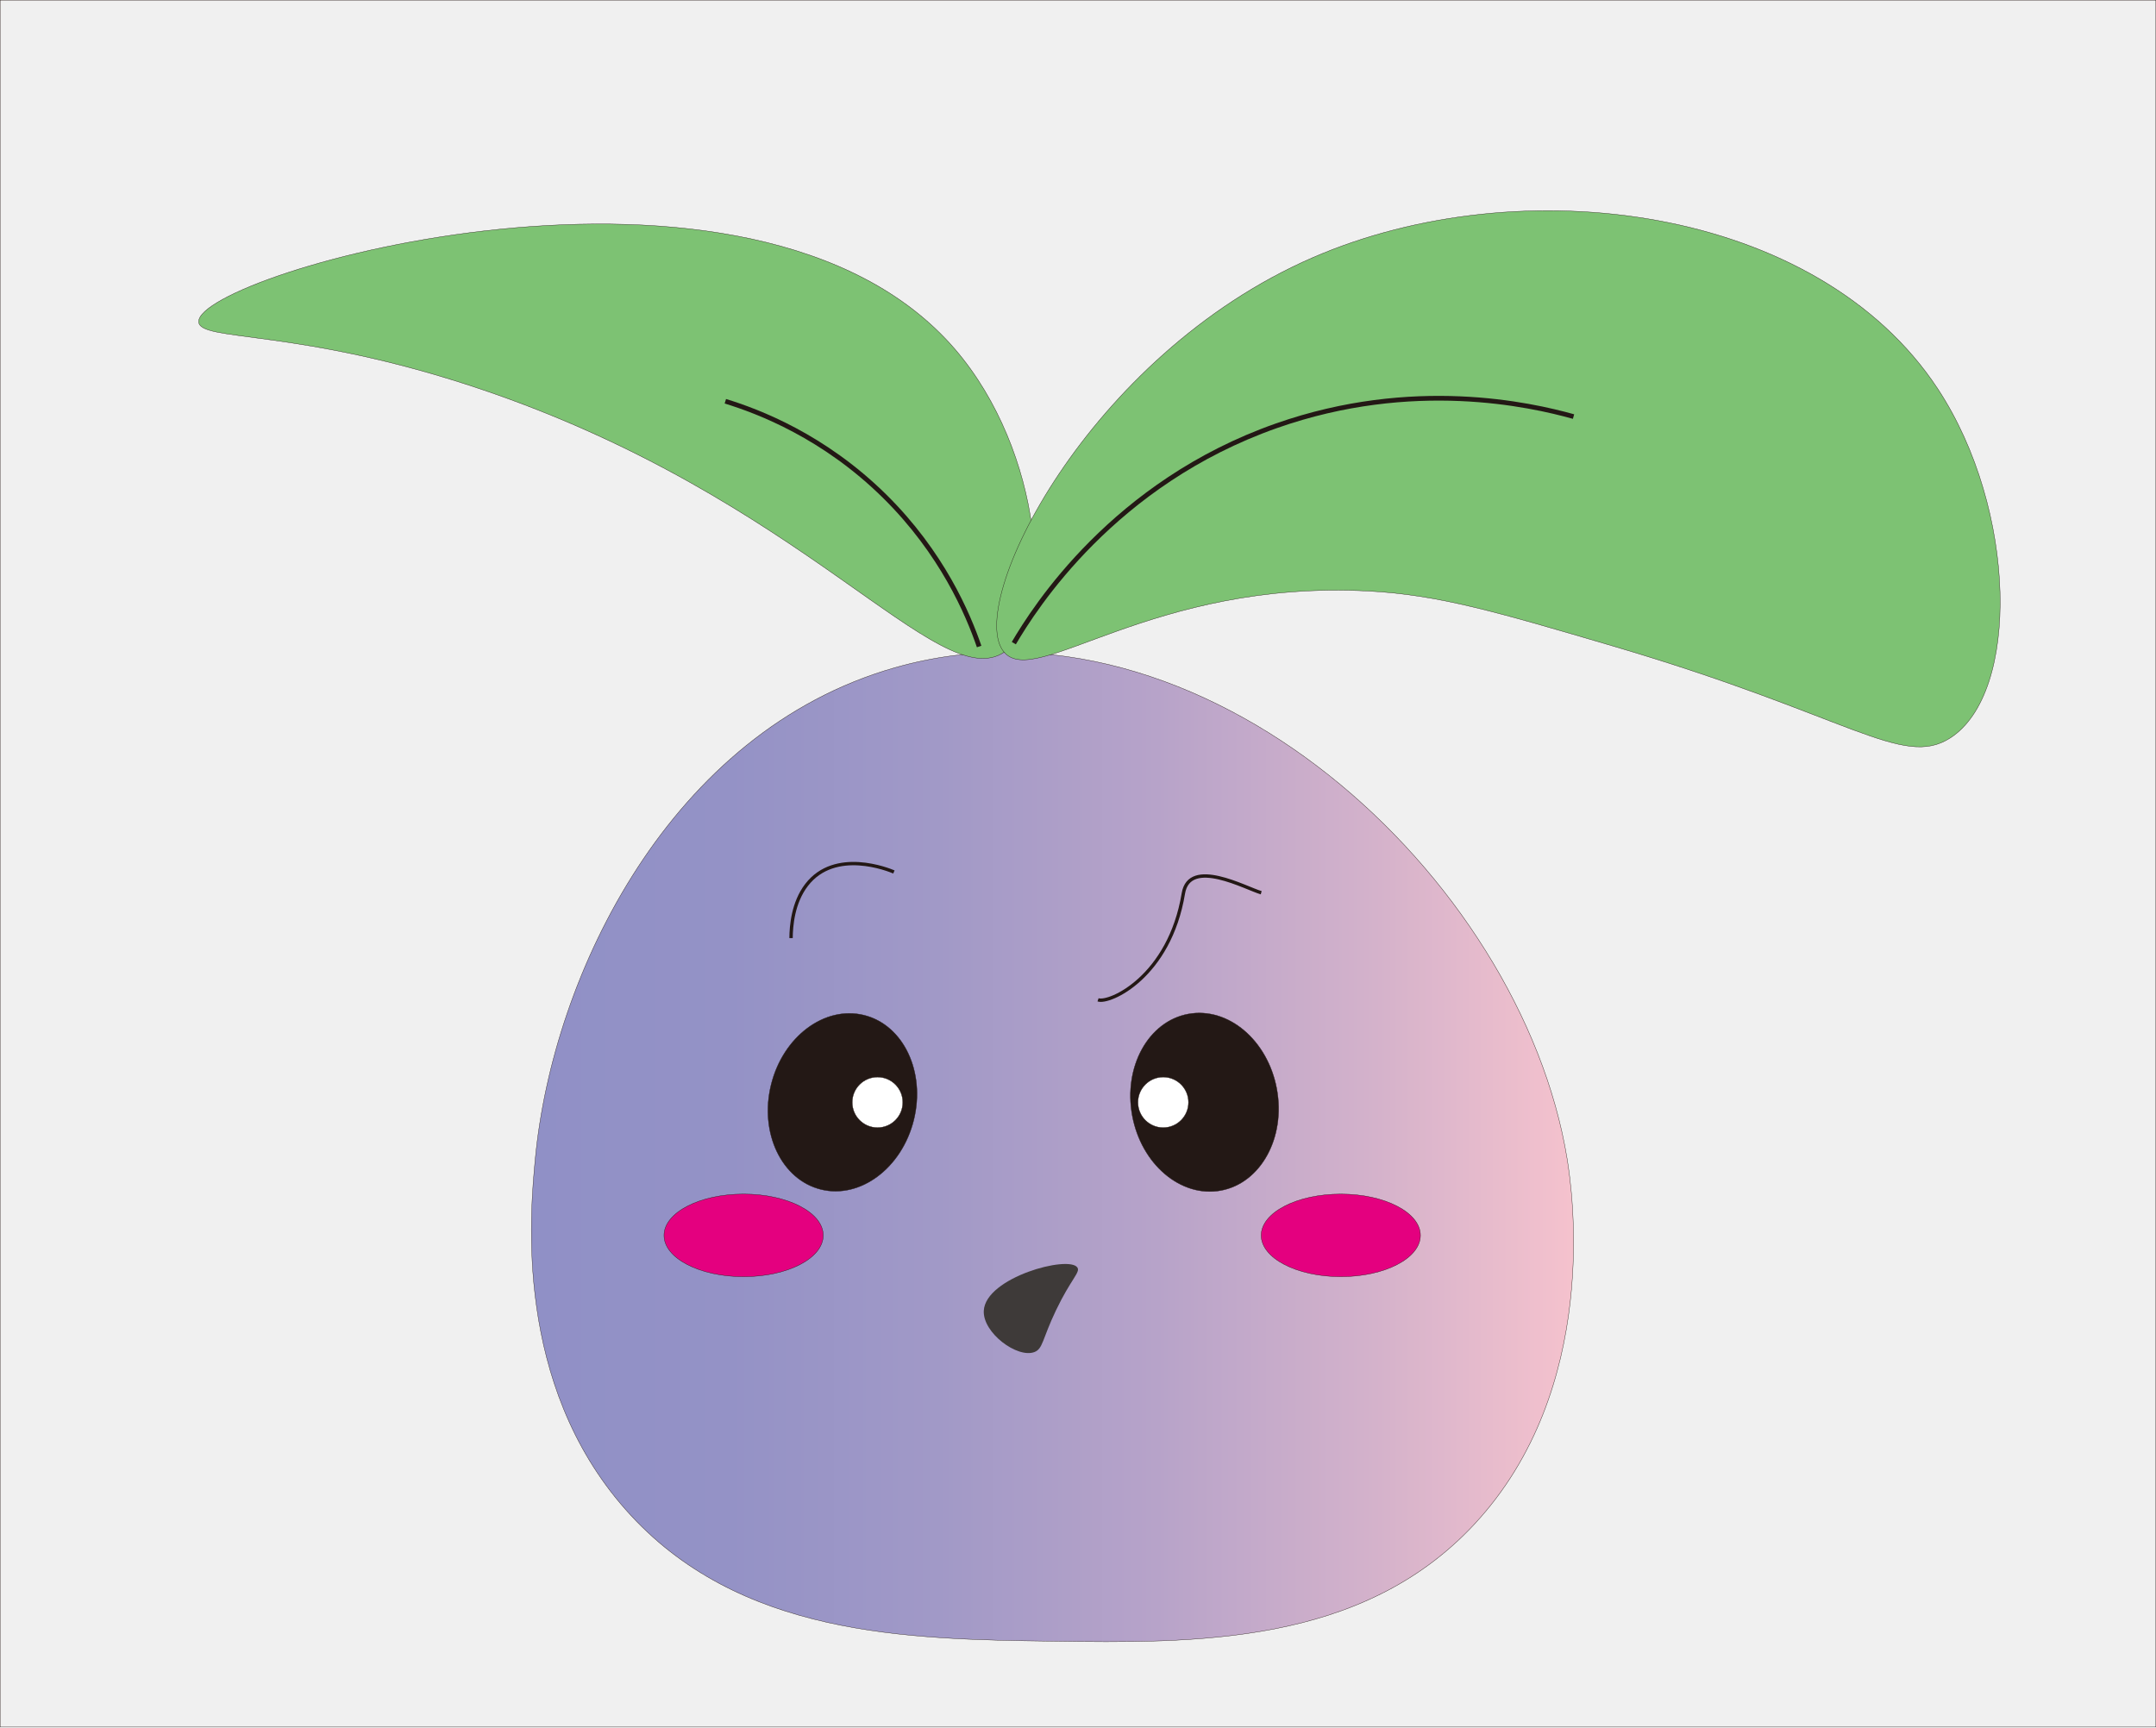
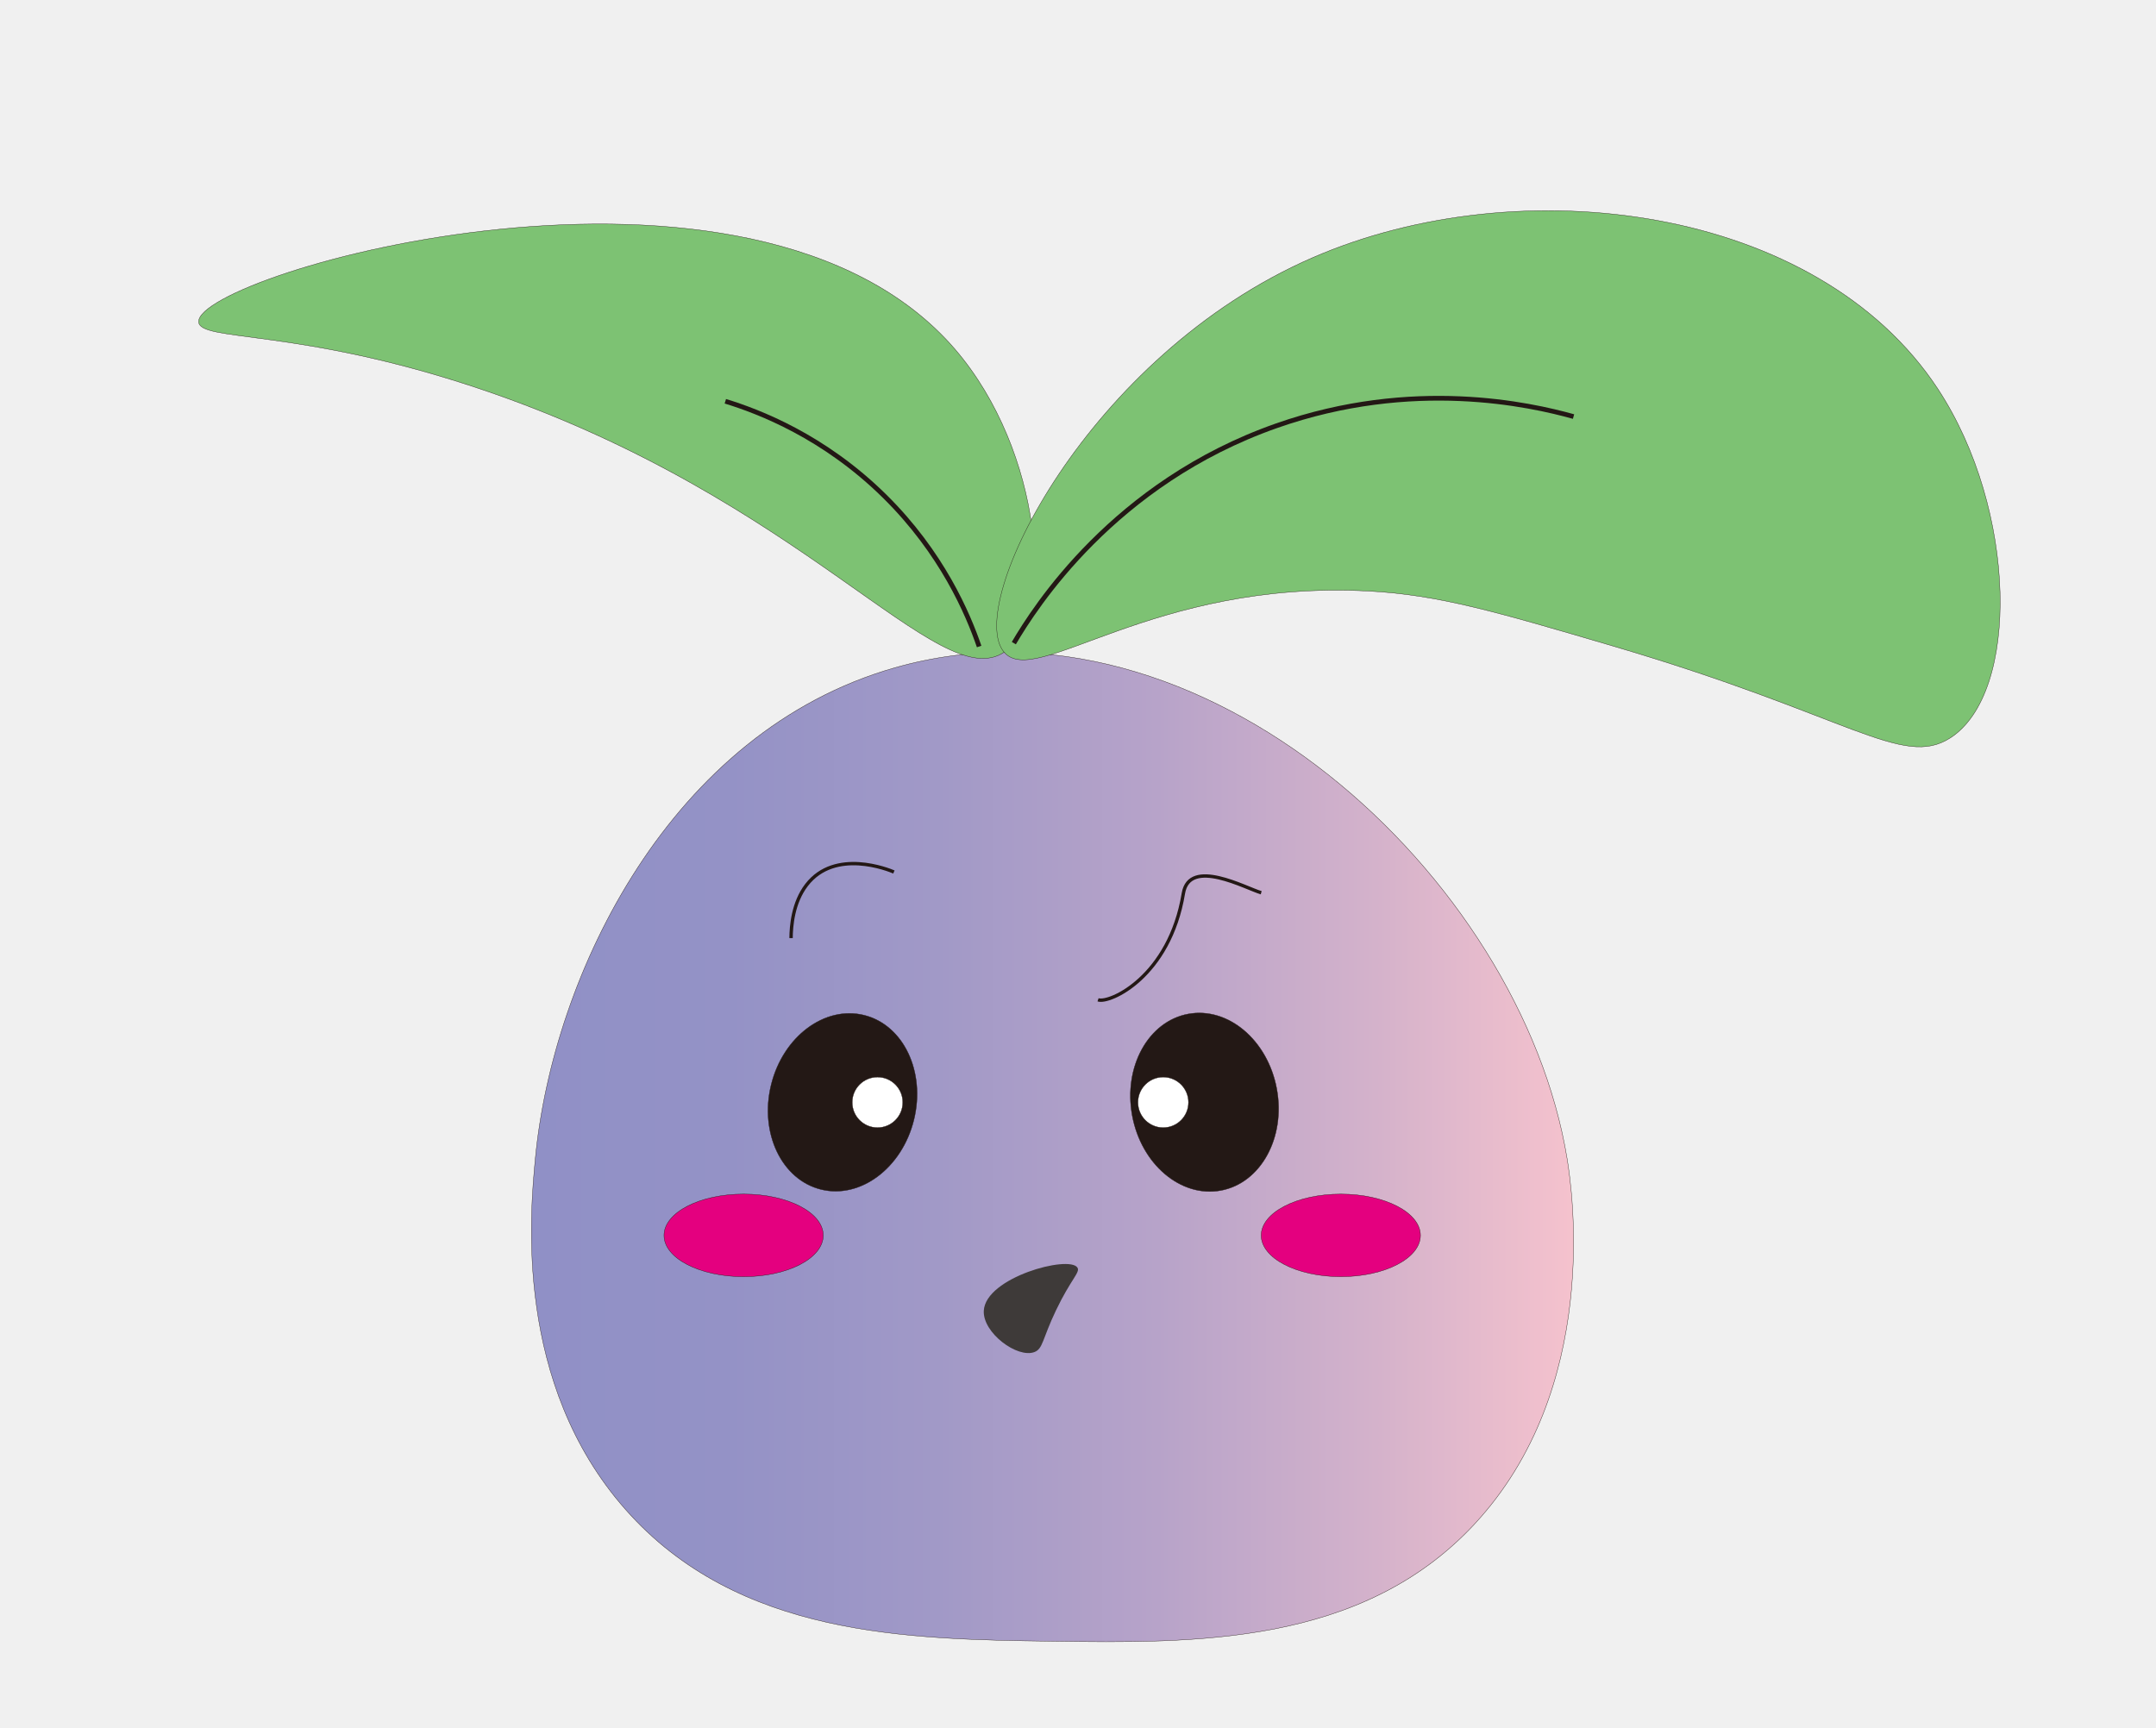
- <svg xmlns="http://www.w3.org/2000/svg" id="Layer_1" data-name="Layer 1" viewBox="0 0 6401 5128.63">
-   <defs>
-     <style>.cls-1,.cls-2,.cls-3,.cls-4,.cls-5,.cls-6,.cls-8,.cls-9{stroke:#231815;stroke-miterlimit:10;}.cls-1{fill:url(#linear-gradient);}.cls-2{fill:#7dc273;}.cls-3{fill:#fff;}.cls-4{fill:#231815;}.cls-5,.cls-6,.cls-9{fill:none;}.cls-5{stroke-width:14px;}.cls-6{stroke-width:10px;}.cls-7{fill:#3e3a39;}.cls-8{fill:#e4007f;}</style>
-     <linearGradient id="linear-gradient" x1="1569.88" y1="3396.26" x2="4663.91" y2="3396.26" gradientUnits="userSpaceOnUse">
-       <stop offset="0" stop-color="#9090c6" />
-       <stop offset="0.19" stop-color="#9492c6" />
-       <stop offset="0.39" stop-color="#a199c7" />
-       <stop offset="0.6" stop-color="#b7a3c9" />
-       <stop offset="0.81" stop-color="#d4b2cb" />
-       <stop offset="1" stop-color="#f5c2cd" />
-     </linearGradient>
-   </defs>
-   <path class="cls-1" d="M4645,3432c15,91.94,101.26,681.5-277.27,1086.36-334.86,358.17-827.38,351.36-1254.54,345.46-423.68-5.86-929.86-12.85-1263.64-390.91C1518.49,4098,1566,3594.75,1581.33,3432c51.88-549.83,401.67-1269.67,1068.18-1459.09C3556.38,1715.17,4508.37,2593.21,4645,3432Z" transform="translate(7.78 9.46)" />
-   <path class="cls-2" d="M2827.55,1027.45c261,303.41,298.79,798,145.91,899.76-195.33,130-589.44-456.24-1555-781.57-540.78-182.21-835.5-139.29-836.36-200C580.07,802,2226.85,329.2,2827.55,1027.45Z" transform="translate(7.78 9.46)" />
-   <path class="cls-3" d="M3536.64,1600.18" transform="translate(7.78 9.46)" />
-   <path class="cls-2" d="M4782.09,1909.27c702.21,206.65,858.25,363.45,1000,272.73,207.47-132.78,199.42-677.42-36.36-1036.36C5388.08,601.18,4508.64,487.28,3891.18,754.73c-671.3,290.77-1036.4,1033.78-917.72,1172.48,93.65,109.44,438.75-215.54,1081.36-181.57C4263.53,1756.67,4436.39,1807.54,4782.09,1909.27Z" transform="translate(7.78 9.46)" />
-   <path class="cls-3" d="M3445.73,1654.73" transform="translate(7.78 9.46)" />
-   <path class="cls-3" d="M5009.36,2818.36" transform="translate(7.78 9.46)" />
-   <ellipse class="cls-4" cx="2493.47" cy="3263.82" rx="266.5" ry="218.18" transform="translate(-1265.77 4910.17) rotate(-76.11)" />
-   <circle class="cls-3" cx="2605.25" cy="3273.28" r="75" />
-   <path class="cls-5" d="M3002.18,1900.25c61.58-104.81,296.53-475.65,779.91-645.52,404.49-142.16,753.73-63,881.82-27.28" transform="translate(7.78 9.46)" />
-   <path class="cls-5" d="M2899.21,1910.27c-33.3-96.87-109.88-277.87-280.76-446.45C2438.21,1286,2244.51,1212.25,2145.73,1182" transform="translate(7.78 9.46)" />
-   <ellipse class="cls-4" cx="3568.18" cy="3263.82" rx="218.18" ry="266.5" transform="translate(-526.18 712.65) rotate(-10.48)" />
-   <circle class="cls-3" cx="3453.51" cy="3273.28" r="75" />
-   <path class="cls-6" d="M3736.63,2641.34c-44.51-12.47-213.1-106.54-231.12,2.21-41,247.66-219,327.66-253.3,315.84" transform="translate(7.78 9.46)" />
-   <path class="cls-6" d="M2340.8,2776.1c.29-35.95,5.6-105.33,46.11-157.92,84.48-109.69,244-45,259.22-38.49" transform="translate(7.78 9.46)" />
-   <path class="cls-7" d="M3127.27,3881.55c-40.95,85.7-38.41,114-63.87,123.68-50.66,19.35-153.88-57-150.39-122.72,5.26-99.16,252.95-165.54,277.9-128.24C3200.35,3768.39,3171.84,3788.27,3127.27,3881.55Z" transform="translate(7.78 9.46)" />
-   <ellipse class="cls-8" cx="2207.78" cy="3668.28" rx="236.36" ry="122.73" />
-   <ellipse class="cls-8" cx="3980.77" cy="3668.28" rx="236.36" ry="122.73" />
-   <rect class="cls-9" x="0.5" y="0.5" width="6400" height="5127.63" />
+ <svg xmlns="http://www.w3.org/2000/svg" version="1.1" id="Layer_1" x="0px" y="0px" viewBox="0 0 6401 5128.6" style="enable-background:new 0 0 6401 5128.6;" xml:space="preserve">
+   <style type="text/css">
+ 	.st0{fill:url(#SVGID_1_);stroke:#231815;stroke-miterlimit:10;}
+ 	.st1{fill:#7DC273;stroke:#231815;stroke-miterlimit:10;}
+ 	.st2{fill:#FFFFFF;stroke:#231815;stroke-miterlimit:10;}
+ 	.st3{fill:#231815;stroke:#231815;stroke-miterlimit:10;}
+ 	.st4{fill:none;stroke:#231815;stroke-width:14;stroke-miterlimit:10;}
+ 	.st5{fill:none;stroke:#231815;stroke-width:10;stroke-miterlimit:10;}
+ 	.st6{fill:#3E3A39;}
+ 	.st7{fill:#E4007F;stroke:#231815;stroke-miterlimit:10;}
+ </style>
+   <linearGradient id="SVGID_1_" gradientUnits="userSpaceOnUse" x1="1569.889" y1="1731.741" x2="4663.959" y2="1731.741" gradientTransform="matrix(1 0 0 -1 7.78 5137.46)">
+     <stop offset="0" style="stop-color:#9090C6" />
+     <stop offset="0.19" style="stop-color:#9492C6" />
+     <stop offset="0.39" style="stop-color:#A199C7" />
+     <stop offset="0.6" style="stop-color:#B7A3C9" />
+     <stop offset="0.81" style="stop-color:#D4B2CB" />
+     <stop offset="1" style="stop-color:#F5C2CD" />
+   </linearGradient>
+   <path class="st0" d="M4652.8,3441.5c15,91.9,101.3,681.5-277.3,1086.4c-334.9,358.2-827.4,351.4-1254.5,345.5  c-423.7-5.9-929.9-12.9-1263.6-390.9c-331.1-374.9-283.5-878.2-268.2-1040.9c51.9-549.8,401.7-1269.7,1068.2-1459.1  C3564.2,1724.6,4516.1,2602.7,4652.8,3441.5z" />
+   <path class="st1" d="M2835.3,1036.9c261,303.4,298.8,798,145.9,899.8c-195.3,130-589.4-456.2-1555-781.6  c-540.8-182.2-835.5-139.3-836.4-200C587.9,811.5,2234.6,338.7,2835.3,1036.9z" />
+   <path class="st2" d="M3544.4,1609.6" />
+   <path class="st1" d="M4789.9,1918.7c702.2,206.6,858.2,363.4,1000,272.7c207.5-132.8,199.4-677.4-36.4-1036.4  C5395.9,610.6,4516.4,496.7,3899,764.2C3227.7,1055,2862.6,1798,2981.2,1936.7c93.6,109.4,438.8-215.5,1081.4-181.6  C4271.3,1766.1,4444.2,1817,4789.9,1918.7z" />
+   <path class="st2" d="M3453.5,1664.2" />
+   <path class="st2" d="M5017.1,2827.8" />
+   <ellipse transform="matrix(0.2401 -0.9708 0.9708 0.2401 -1276.652 4915.431)" class="st3" cx="2501.2" cy="3273.1" rx="266.5" ry="218.2" />
+   <circle class="st2" cx="2605.2" cy="3273.3" r="75" />
+   <path class="st4" d="M3010,1909.7c61.6-104.8,296.5-475.7,779.9-645.5c404.5-142.2,753.7-63,881.8-27.3" />
+   <path class="st4" d="M2907,1919.7c-33.3-96.9-109.9-277.9-280.8-446.4c-180.2-177.8-373.9-251.6-472.7-281.8" />
+   <ellipse transform="matrix(0.9833 -0.1819 0.1819 0.9833 -535.678 705.0712)" class="st3" cx="3576.1" cy="3273" rx="218.2" ry="266.5" />
+   <circle class="st2" cx="3453.5" cy="3273.3" r="75" />
+   <path class="st5" d="M3744.4,2650.8c-44.5-12.5-213.1-106.5-231.1,2.2c-41,247.7-219,327.7-253.3,315.8" />
+   <path class="st5" d="M2348.6,2785.6c0.3-35.9,5.6-105.3,46.1-157.9c84.5-109.7,244-45,259.2-38.5" />
+   <path class="st6" d="M3135.1,3891c-40.9,85.7-38.4,114-63.9,123.7c-50.7,19.4-153.9-57-150.4-122.7  c5.3-99.2,252.9-165.5,277.9-128.2C3208.1,3777.8,3179.6,3797.7,3135.1,3891z" />
+   <ellipse class="st7" cx="2207.8" cy="3668.3" rx="236.4" ry="122.7" />
+   <ellipse class="st7" cx="3980.8" cy="3668.3" rx="236.4" ry="122.7" />
</svg>
